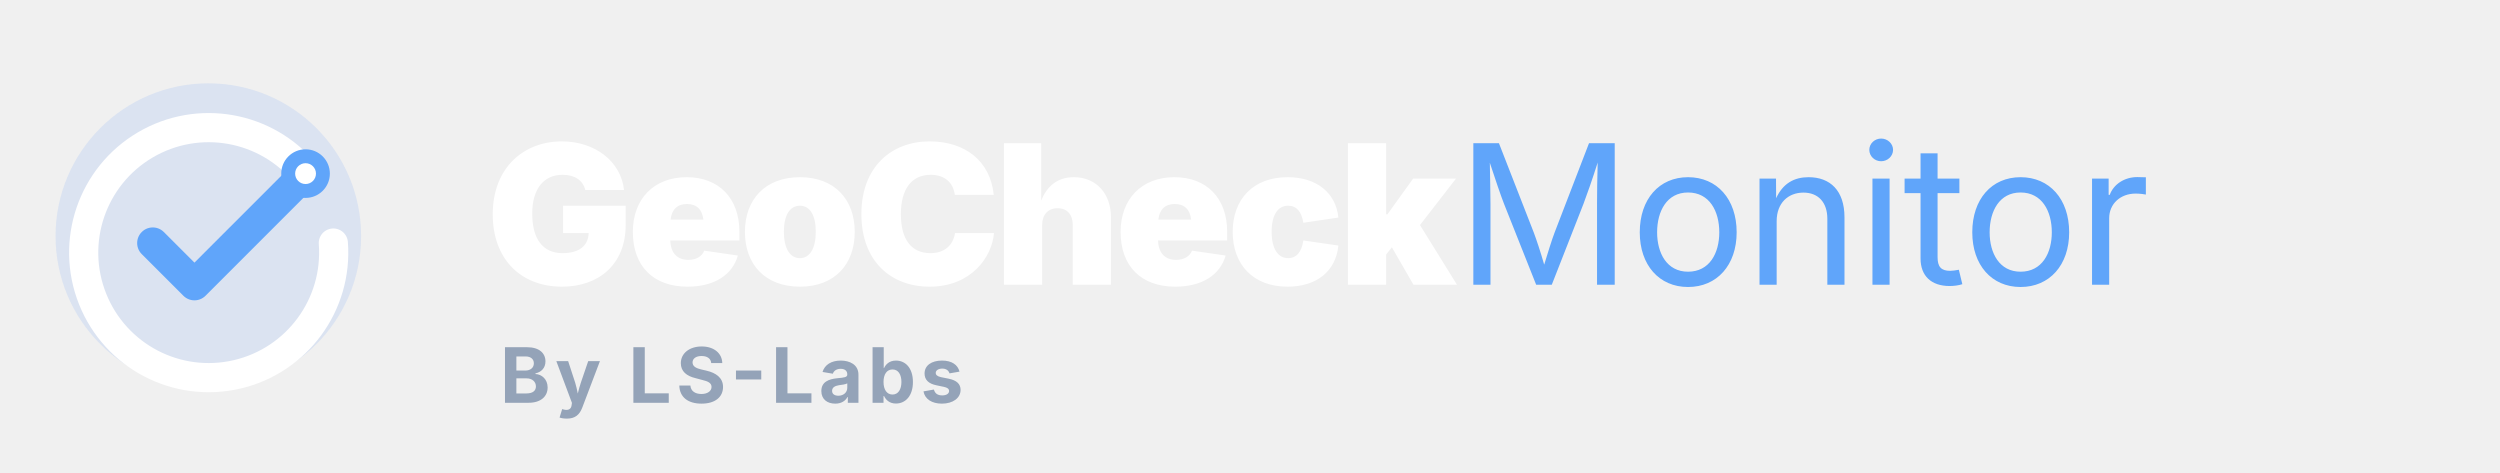
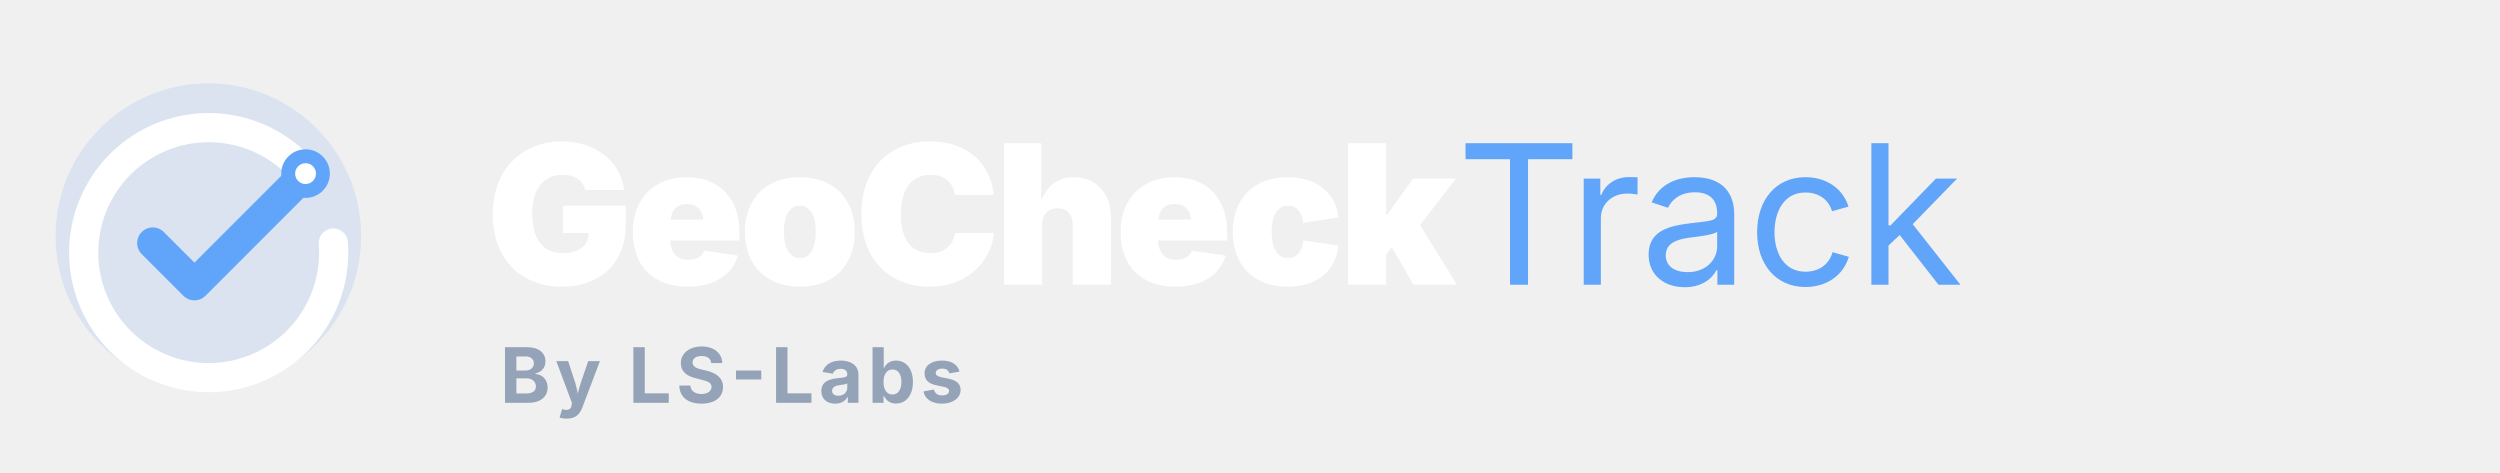
<svg xmlns="http://www.w3.org/2000/svg" viewBox="0 0 360 68" fill="none" width="100%" height="100%">
  <g transform="translate(6, 10)">
    <circle cx="24" cy="24" r="22" fill="rgba(59, 130, 246, 0.12)" />
    <path d="M 38 15 A 18 18 0 1 0 42 25" stroke="#FFFFFF" stroke-width="4.2" stroke-linecap="round" />
    <path d="M 16 25 L 22 31 L 38 15" stroke="#60A5FA" stroke-width="4.5" stroke-linecap="round" stroke-linejoin="round" />
    <circle cx="38" cy="15" r="3.5" fill="#60A5FA" />
    <circle cx="38" cy="15" r="1.5" fill="#FFFFFF" />
  </g>
-   <text x="70" y="41" font-family="'Inter', -apple-system, BlinkMacSystemFont, 'Segoe UI', Roboto, sans-serif" font-size="28" font-weight="900" letter-spacing="-0.03em" fill="#FFFFFF">GeoCheck<tspan font-weight="400" fill="#60A5FA" letter-spacing="-0.01em"> Monitor</tspan>
+   <text x="70" y="41" font-family="'Inter', -apple-system, BlinkMacSystemFont, 'Segoe UI', Roboto, sans-serif" font-size="28" font-weight="900" letter-spacing="-0.03em" fill="#FFFFFF">GeoCheck<tspan font-weight="400" fill="#60A5FA" letter-spacing="-0.01em"> Track</tspan>
  </text>
  <text x="72" y="58" font-family="'Inter', -apple-system, BlinkMacSystemFont, 'Segoe UI', Roboto, sans-serif" font-size="11" font-weight="700" letter-spacing="0.06em" fill="#94A3B8">By LS-Labs</text>
</svg>
